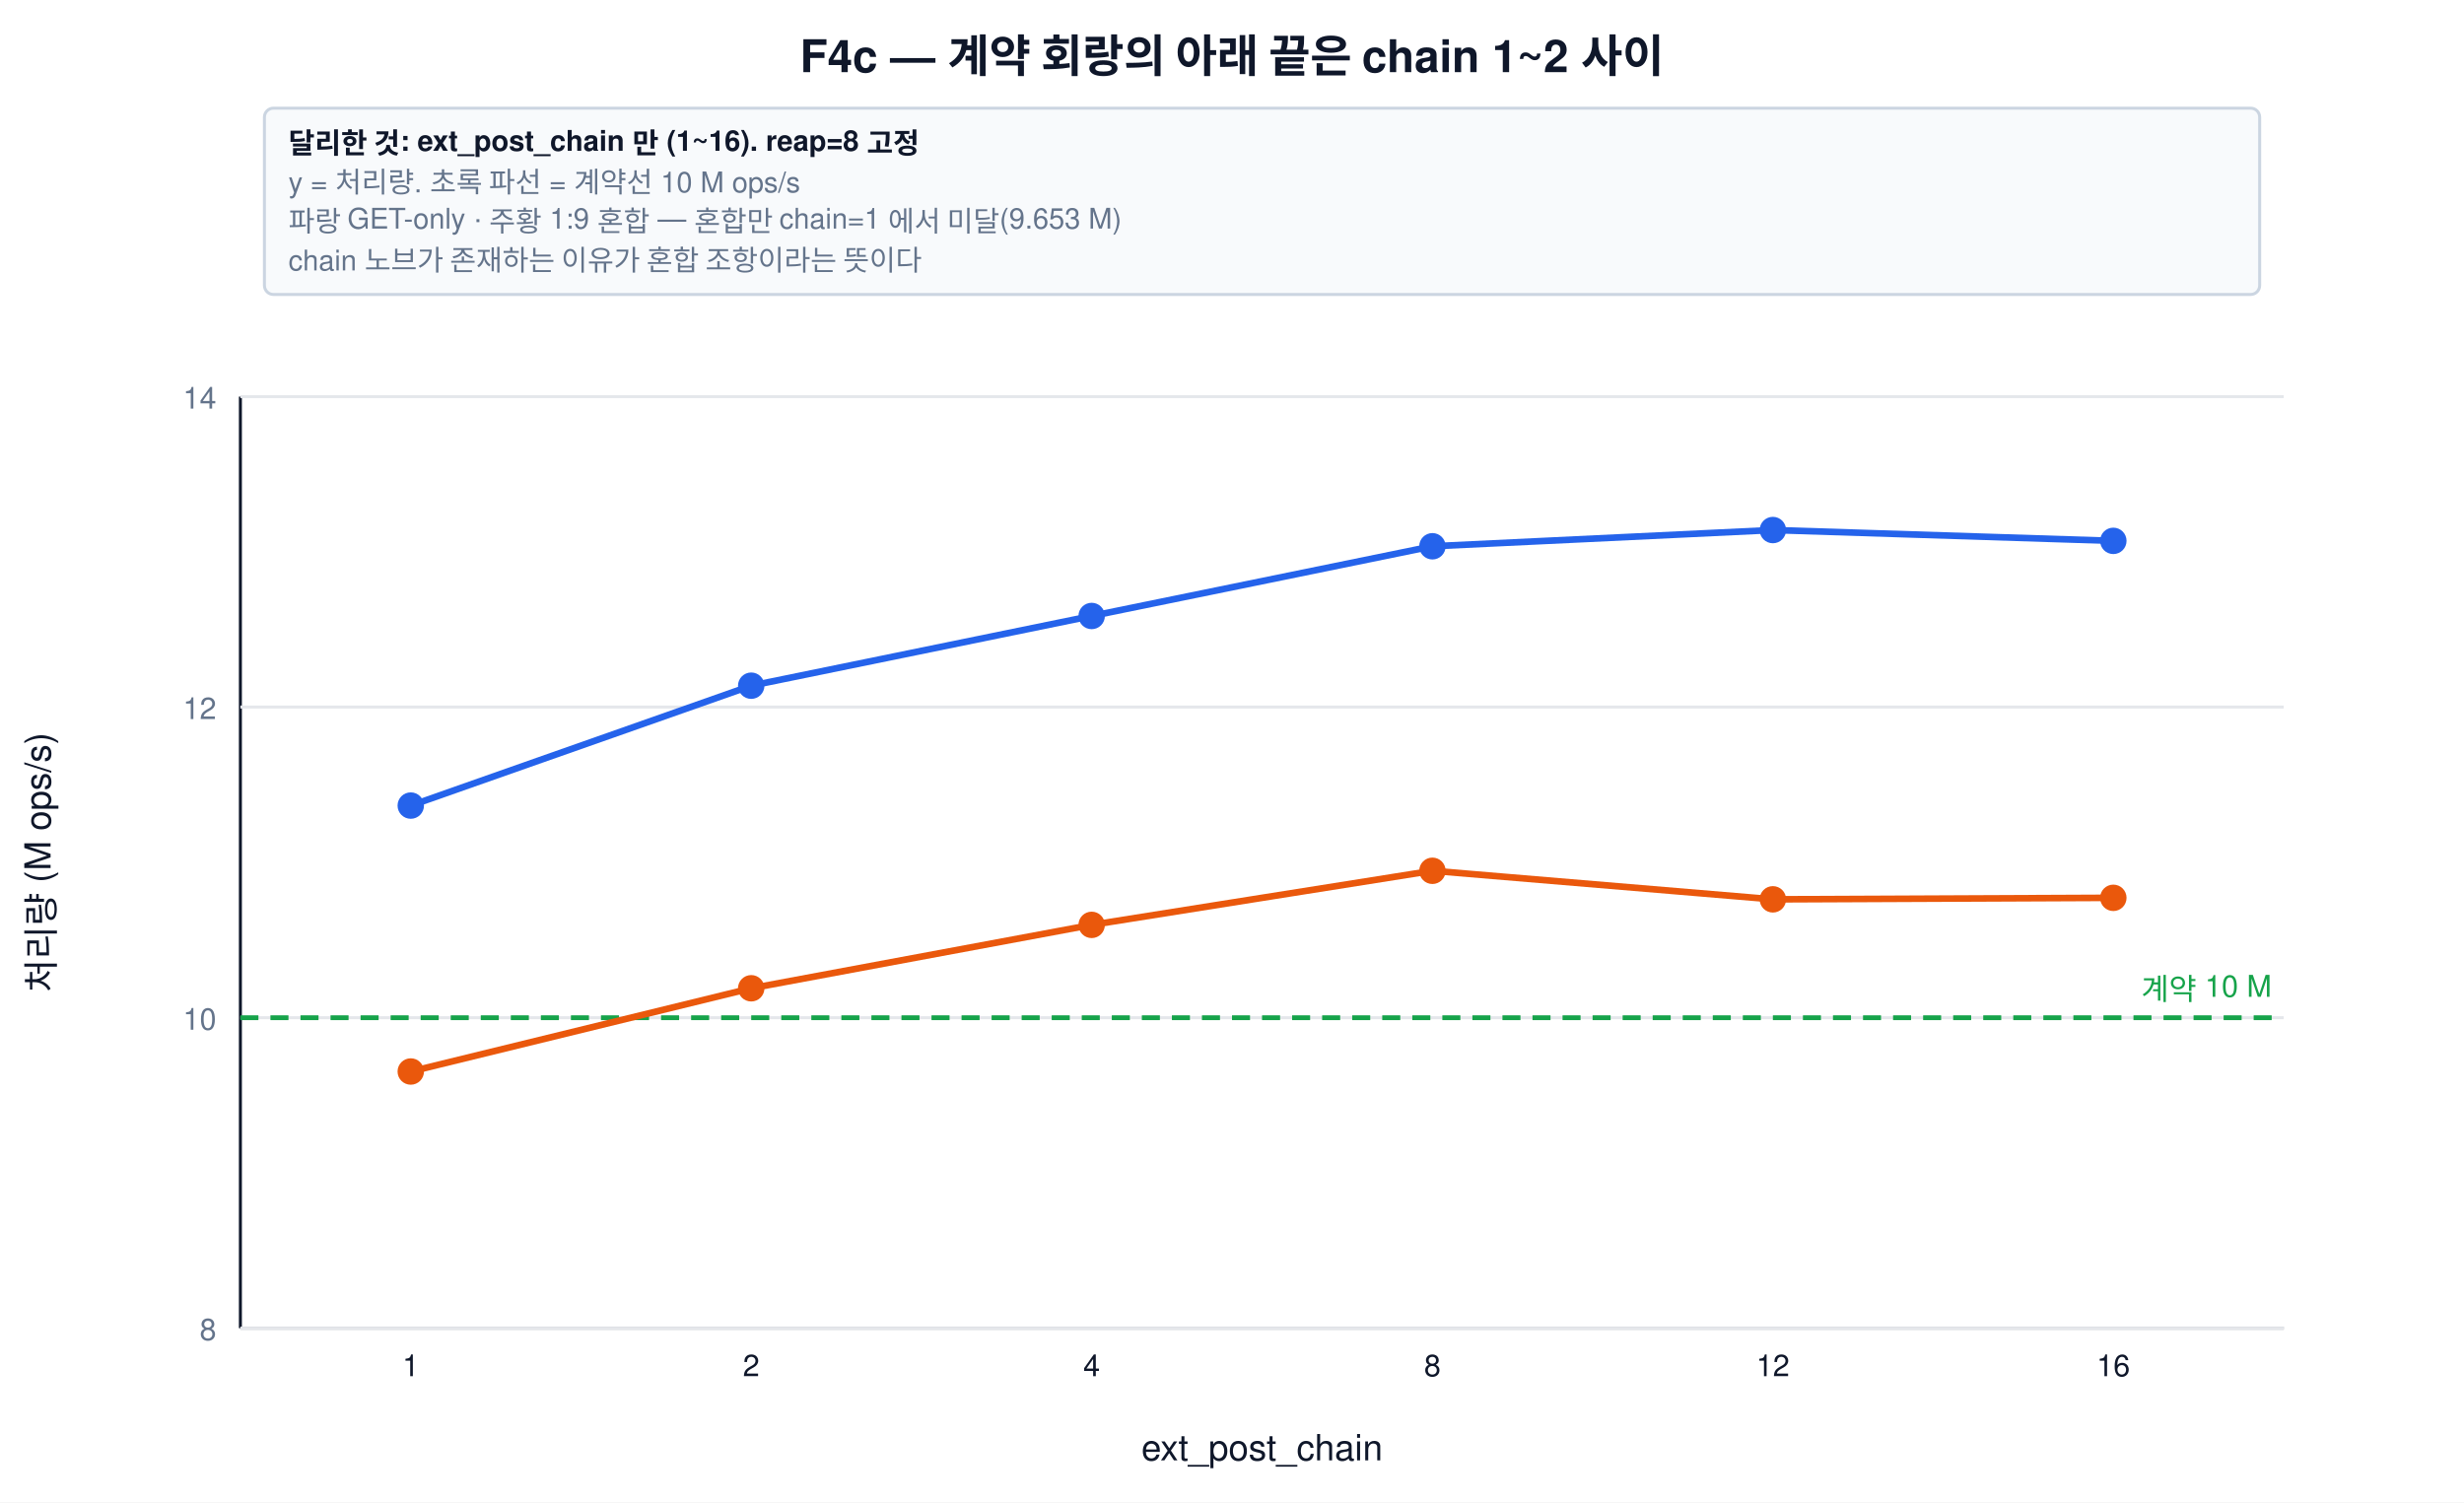
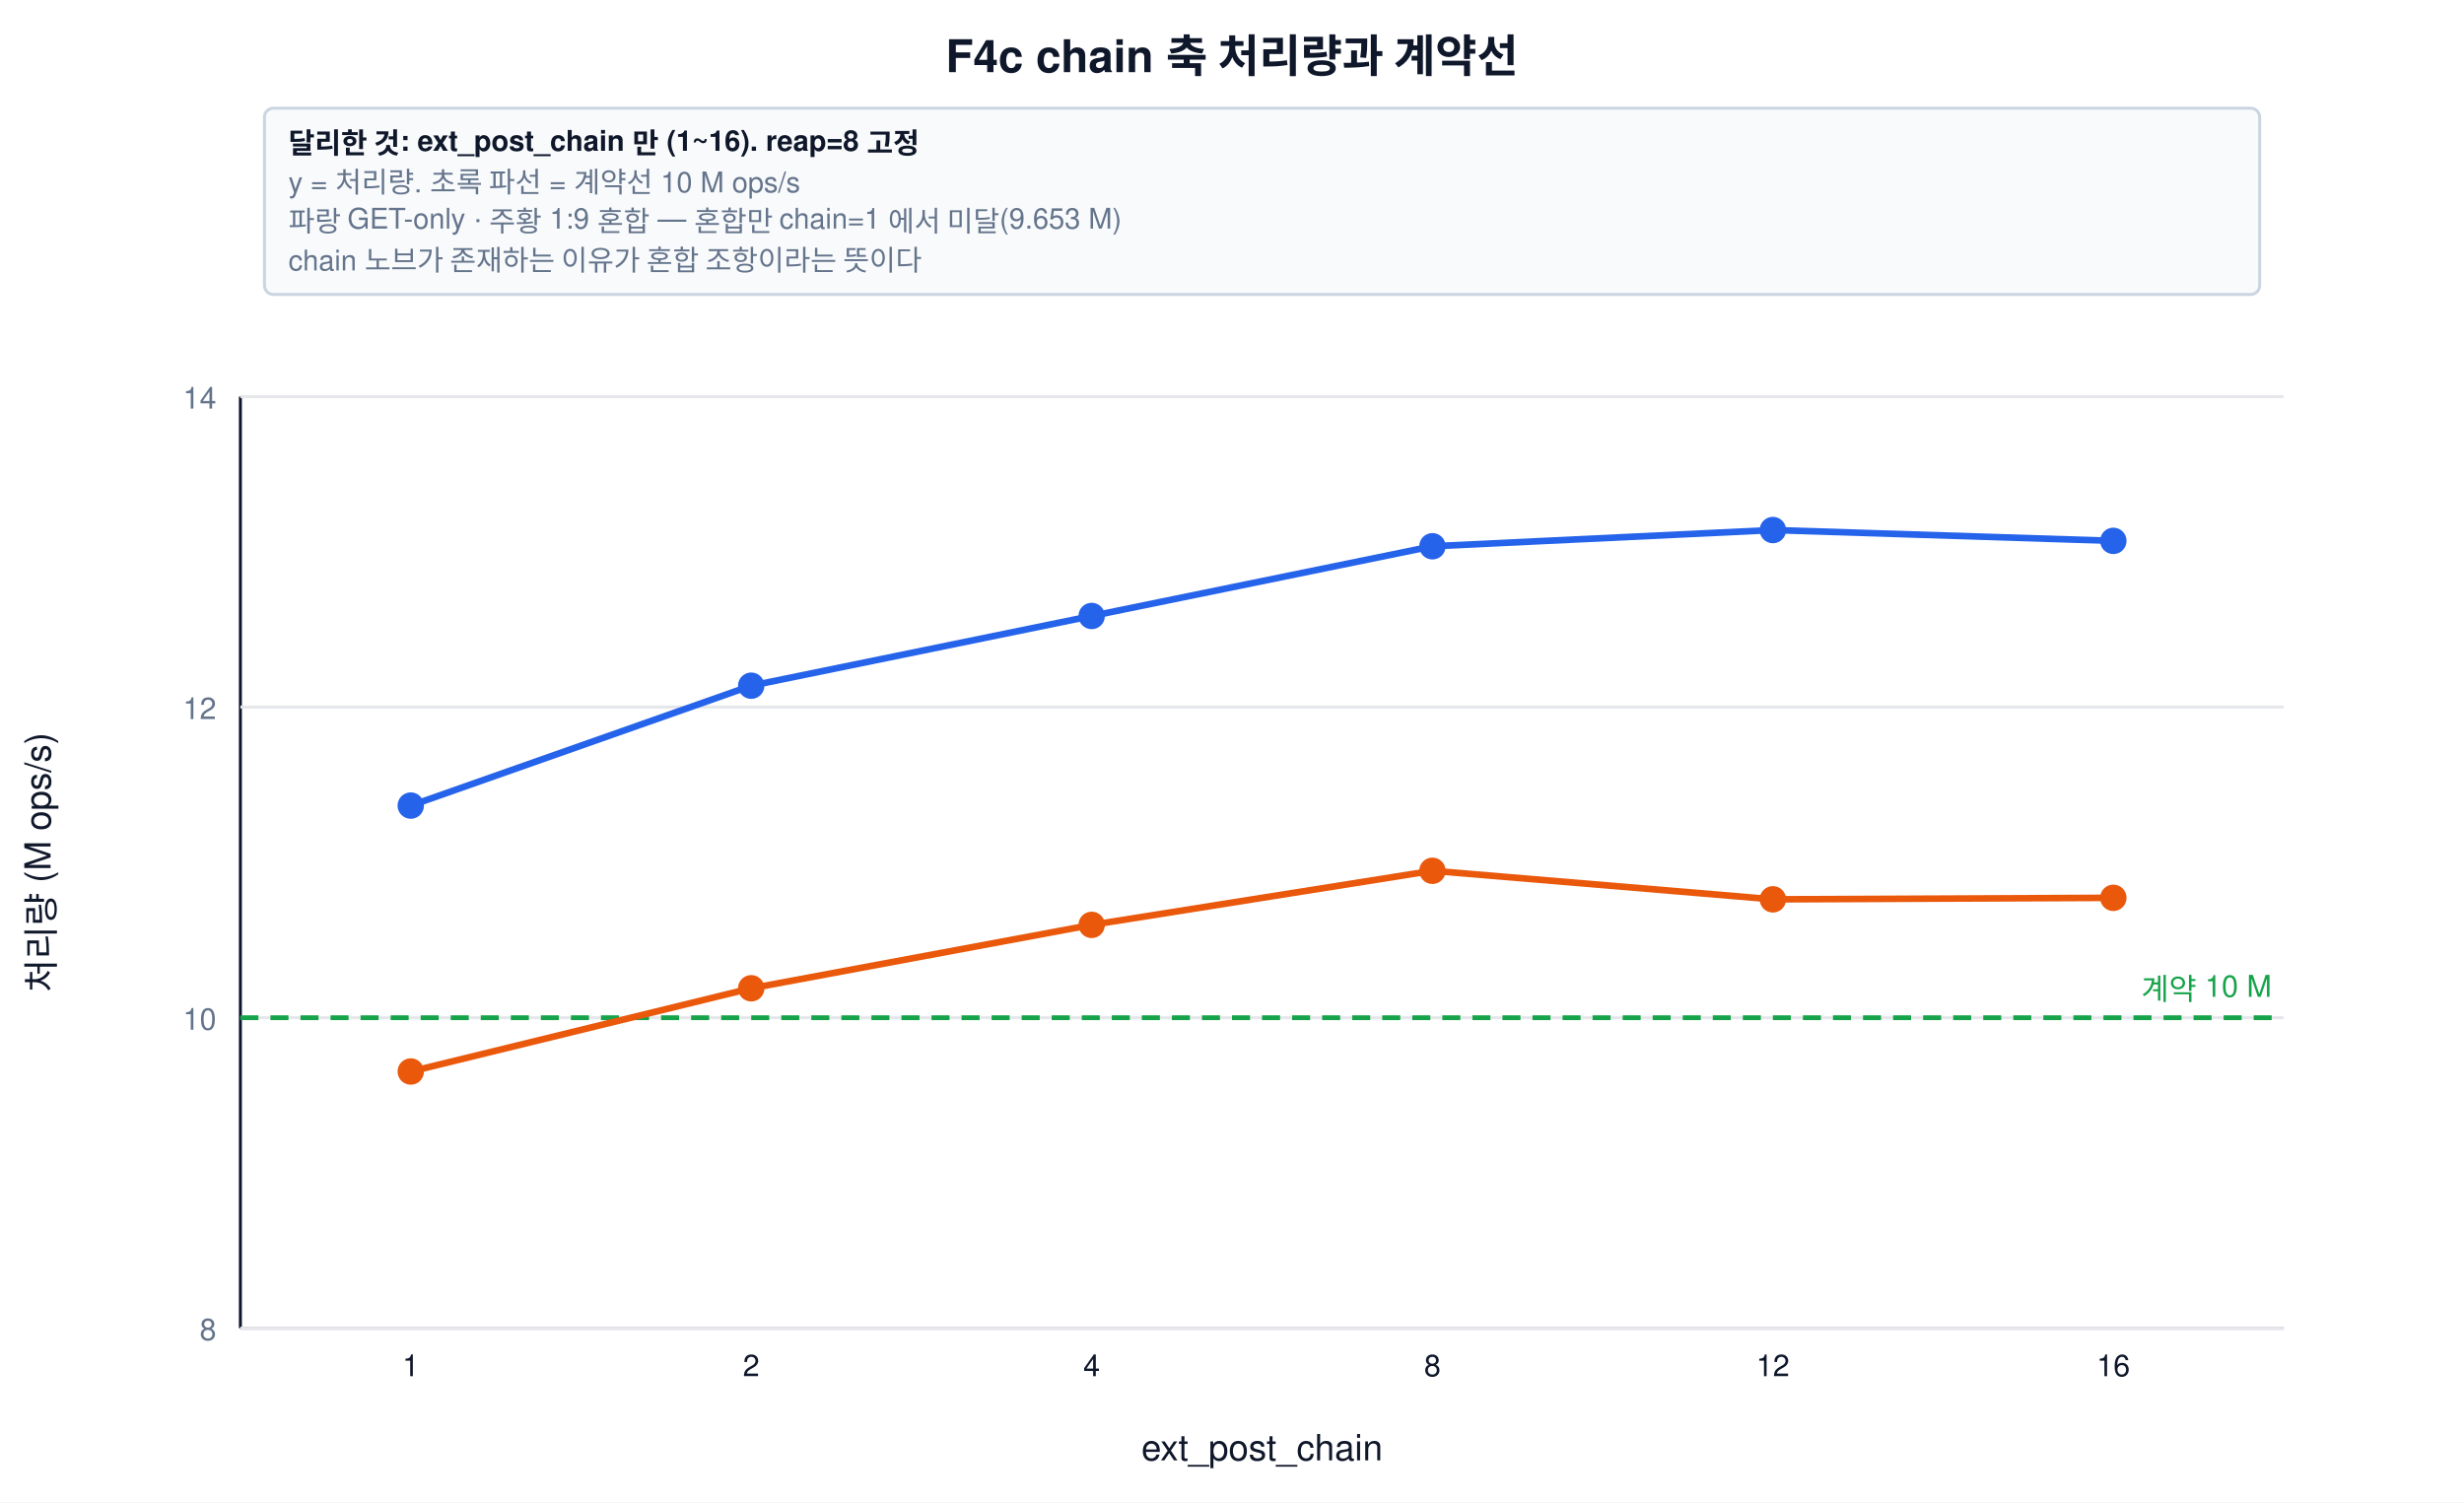
<svg xmlns="http://www.w3.org/2000/svg" width="820" height="500" viewBox="0 0 820 500" font-family="Helvetica,Arial,sans-serif">
  <rect width="820" height="500" fill="white" />
-   <text x="410.0" y="24.0" font-size="15" fill="#0f172a" text-anchor="middle" font-weight="600">F4c — 계약 회랑의 아래 끝은 chain 1~2 사이</text>
+   <text x="410.0" y="24.0" font-size="15" fill="#0f172a" text-anchor="middle" font-weight="600">F4c  chain 축 처리량과 계약선</text>
  <line x1="80.0" y1="442.0" x2="760.0" y2="442.0" stroke="#0f172a" stroke-width="1" />
  <line x1="80.0" y1="132.0" x2="80.0" y2="442.0" stroke="#0f172a" stroke-width="1" />
  <text x="420.0" y="486.0" font-size="12" fill="#0f172a" text-anchor="middle" font-weight="400">ext_post_chain</text>
  <text x="18" y="287.0" font-size="12" fill="#0f172a" text-anchor="middle" transform="rotate(-90 18 287.0)">처리량 (M ops/s)</text>
  <line x1="80.0" y1="442.0" x2="760.0" y2="442.0" stroke="#e5e7eb" stroke-width="1" />
  <text x="72.0" y="446.0" font-size="10" fill="#64748b" text-anchor="end" font-weight="400">8</text>
  <line x1="80.0" y1="338.7" x2="760.0" y2="338.7" stroke="#e5e7eb" stroke-width="1" />
  <text x="72.0" y="342.7" font-size="10" fill="#64748b" text-anchor="end" font-weight="400">10</text>
  <line x1="80.0" y1="235.3" x2="760.0" y2="235.3" stroke="#e5e7eb" stroke-width="1" />
  <text x="72.0" y="239.3" font-size="10" fill="#64748b" text-anchor="end" font-weight="400">12</text>
  <line x1="80.0" y1="132.0" x2="760.0" y2="132.0" stroke="#e5e7eb" stroke-width="1" />
  <text x="72.0" y="136.0" font-size="10" fill="#64748b" text-anchor="end" font-weight="400">14</text>
  <line x1="80.0" y1="338.7" x2="760.0" y2="338.7" stroke="#16a34a" stroke-width="1.6" stroke-dasharray="6 4" />
  <text x="756.0" y="332.7" font-size="10" fill="#16a34a" text-anchor="end" font-weight="400">계약 10 M</text>
  <path d="M 136.7,268.1 L 250.0,228.2 L 363.3,205.0 L 476.7,181.8 L 590.0,176.4 L 703.3,180.0" fill="none" stroke="#2563eb" stroke-width="2.2" />
  <circle cx="136.7" cy="268.1" r="3.6" fill="#2563eb" stroke="#2563eb" stroke-width="1.6" />
  <circle cx="250.0" cy="228.2" r="3.6" fill="#2563eb" stroke="#2563eb" stroke-width="1.6" />
  <circle cx="363.3" cy="205.0" r="3.6" fill="#2563eb" stroke="#2563eb" stroke-width="1.6" />
  <circle cx="476.7" cy="181.8" r="3.6" fill="#2563eb" stroke="#2563eb" stroke-width="1.6" />
  <circle cx="590.0" cy="176.4" r="3.6" fill="#2563eb" stroke="#2563eb" stroke-width="1.6" />
  <circle cx="703.3" cy="180.0" r="3.6" fill="#2563eb" stroke="#2563eb" stroke-width="1.6" />
  <path d="M 136.7,356.6 L 250.0,328.9 L 363.3,307.8 L 476.7,289.8 L 590.0,299.3 L 703.3,298.8" fill="none" stroke="#ea580c" stroke-width="2.2" />
  <circle cx="136.7" cy="356.6" r="3.6" fill="#ea580c" stroke="#ea580c" stroke-width="1.6" />
  <circle cx="250.0" cy="328.9" r="3.6" fill="#ea580c" stroke="#ea580c" stroke-width="1.6" />
  <circle cx="363.3" cy="307.8" r="3.6" fill="#ea580c" stroke="#ea580c" stroke-width="1.6" />
  <circle cx="476.7" cy="289.8" r="3.6" fill="#ea580c" stroke="#ea580c" stroke-width="1.6" />
  <circle cx="590.0" cy="299.3" r="3.6" fill="#ea580c" stroke="#ea580c" stroke-width="1.6" />
  <circle cx="703.3" cy="298.8" r="3.6" fill="#ea580c" stroke="#ea580c" stroke-width="1.6" />
  <text x="136.7" y="458.0" font-size="10" fill="#0f172a" text-anchor="middle" font-weight="400">1</text>
  <text x="250.0" y="458.0" font-size="10" fill="#0f172a" text-anchor="middle" font-weight="400">2</text>
  <text x="363.3" y="458.0" font-size="10" fill="#0f172a" text-anchor="middle" font-weight="400">4</text>
  <text x="476.7" y="458.0" font-size="10" fill="#0f172a" text-anchor="middle" font-weight="400">8</text>
  <text x="590.0" y="458.0" font-size="10" fill="#0f172a" text-anchor="middle" font-weight="400">12</text>
  <text x="703.3" y="458.0" font-size="10" fill="#0f172a" text-anchor="middle" font-weight="400">16</text>
  <rect x="88.0" y="36.0" width="664.0" height="62" fill="#f8fafc" stroke="#cbd5e1" stroke-width="1" rx="3" />
  <text x="96.0" y="51.0" font-size="9.5" fill="#0f172a" text-anchor="start" font-weight="600">달리한 것: ext_post_chain 만 (1~16). reap=8 고정</text>
  <text x="96.0" y="64.0" font-size="9.5" fill="#64748b" text-anchor="start" font-weight="400">y = 처리량. 초록 파선 = 계약선 10 M ops/s</text>
  <text x="96.0" y="77.0" font-size="9.5" fill="#64748b" text-anchor="start" font-weight="400">파랑 GET-only · 주황 1:9 혼합 — 혼합만 chain=1 에서 미달(9.653 M)</text>
  <text x="96.0" y="90.0" font-size="9.5" fill="#64748b" text-anchor="start" font-weight="400">chain 노브가 존재하는 이유가 혼합 조항이라는 뜻이다</text>
</svg>
